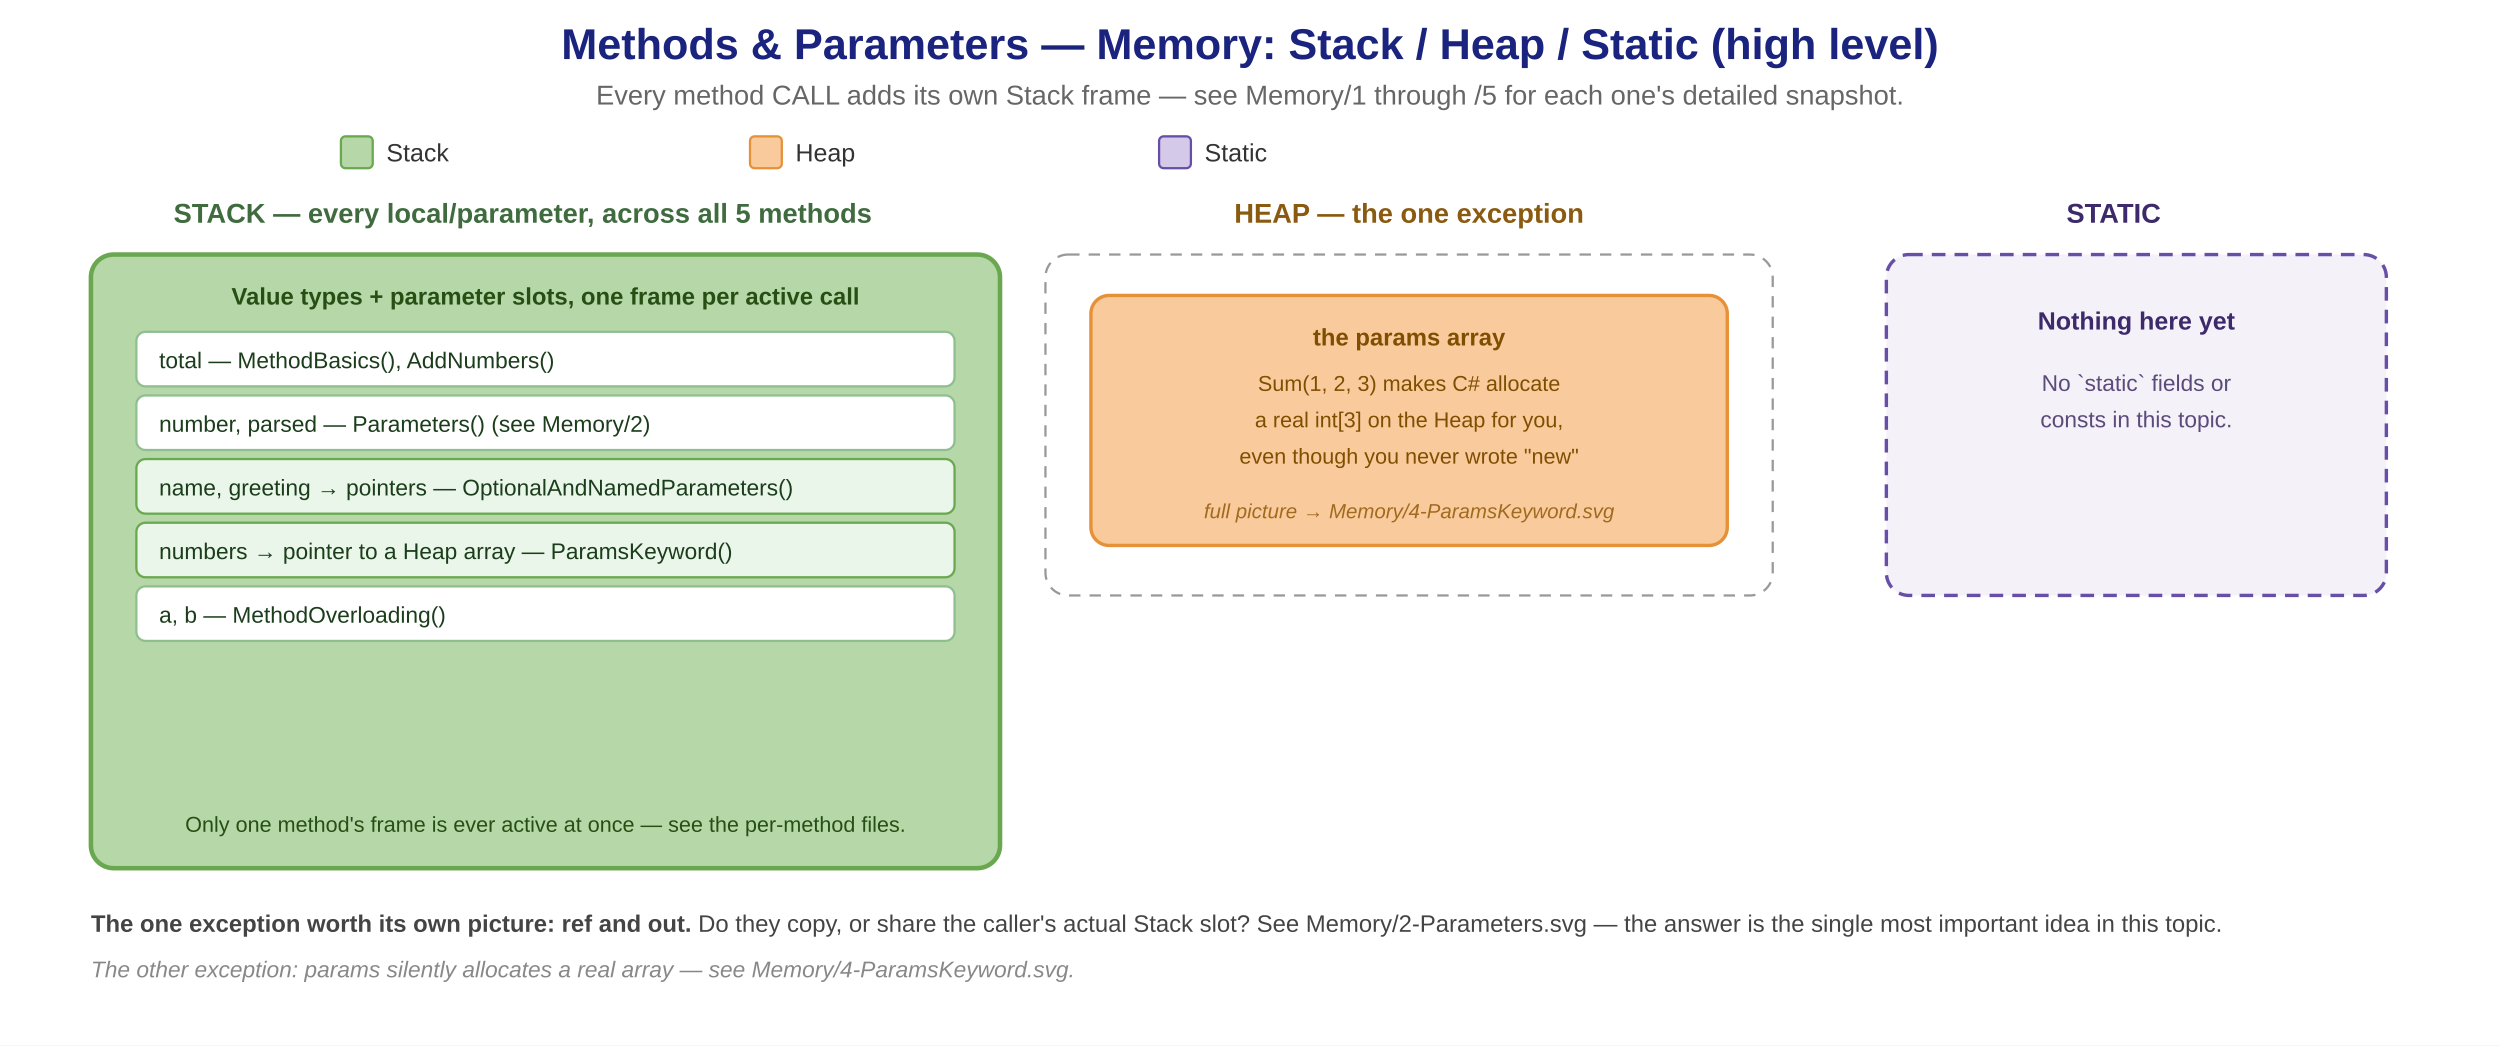
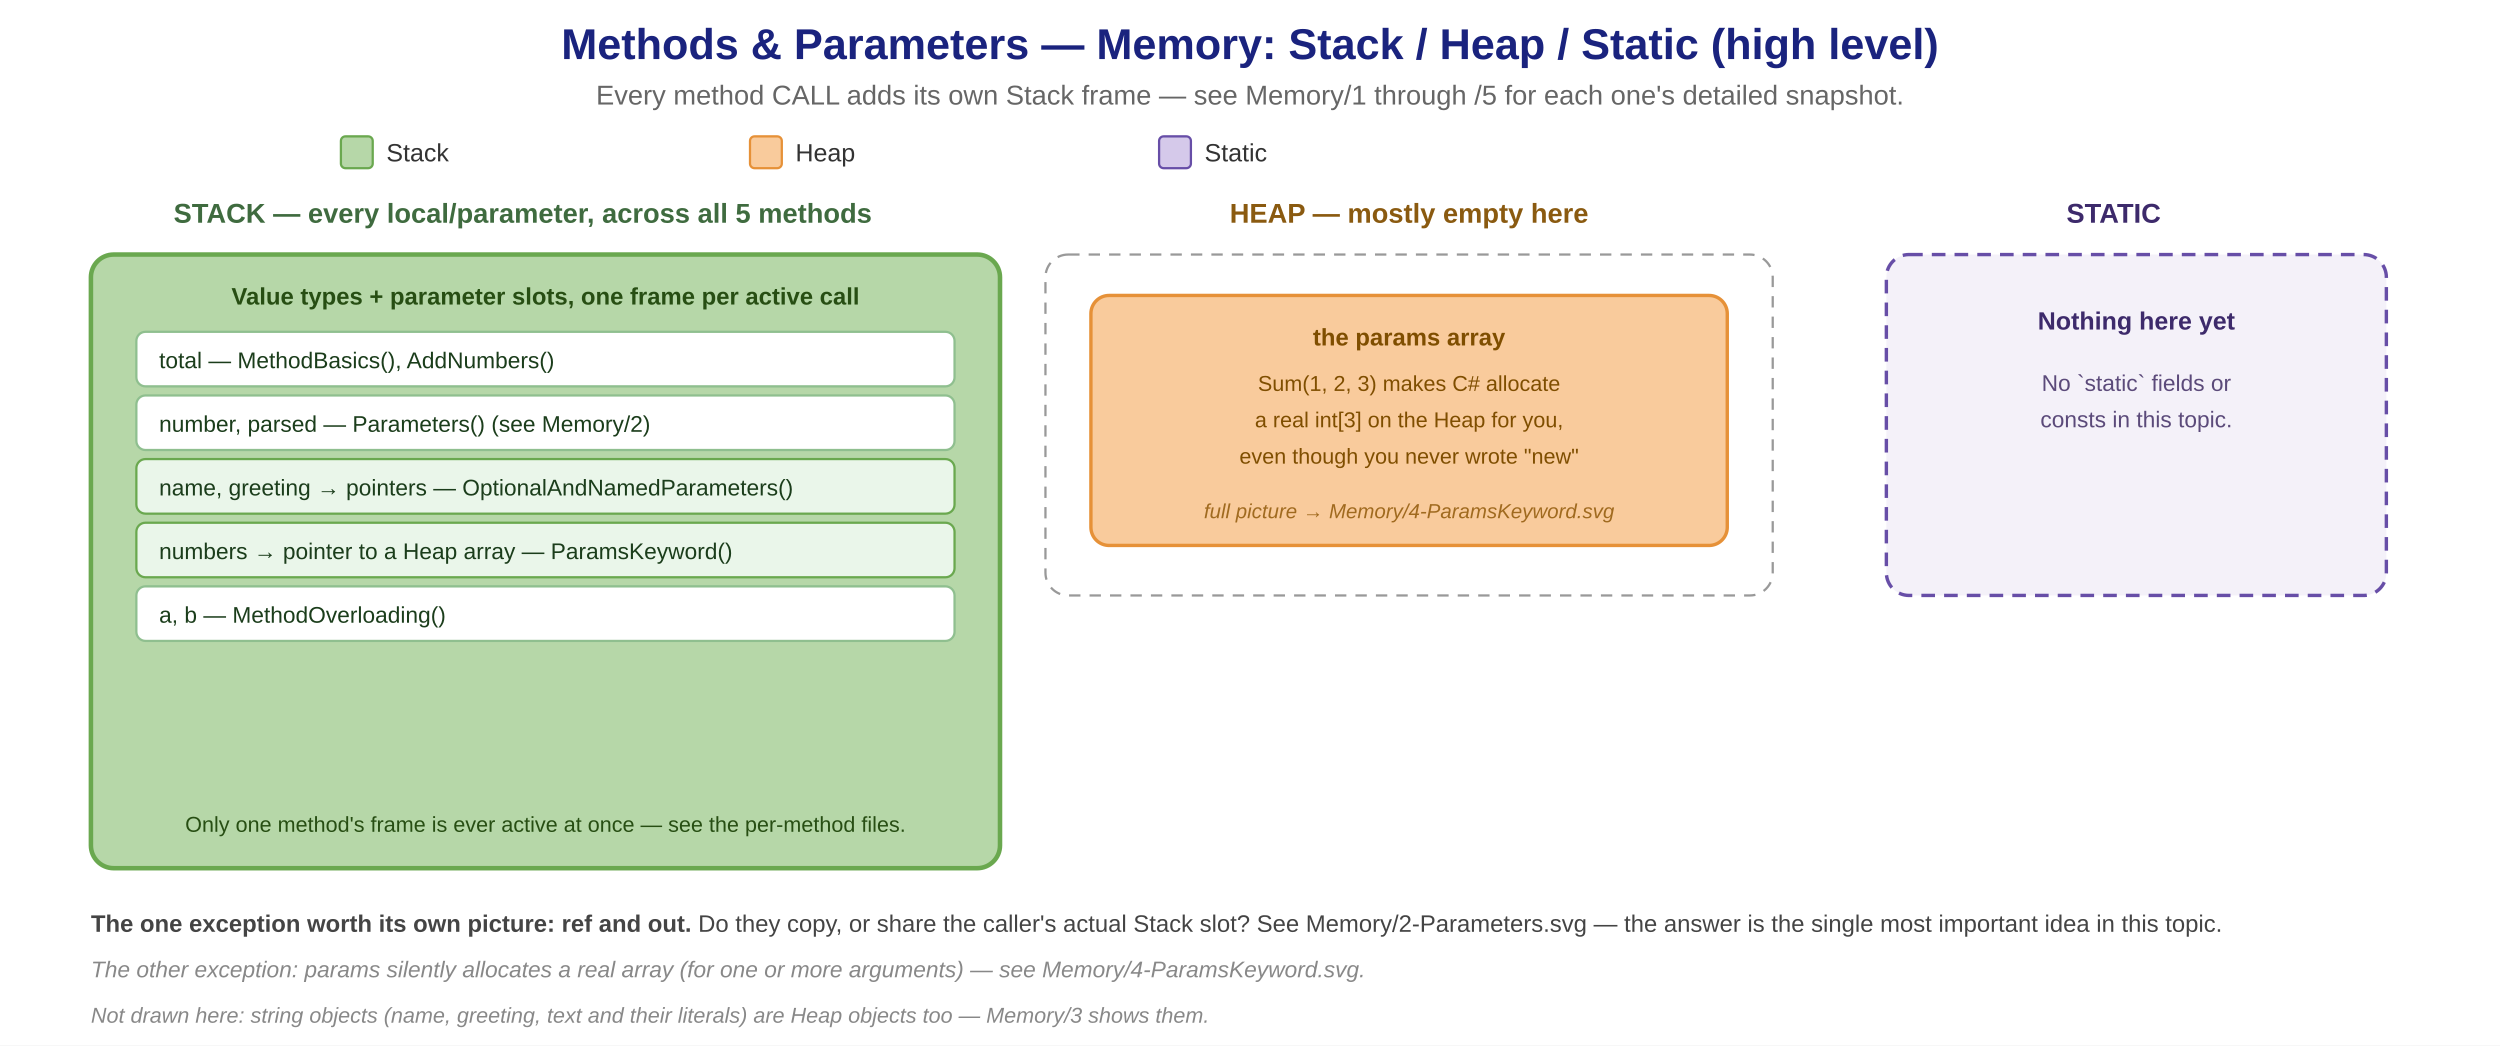
<svg xmlns="http://www.w3.org/2000/svg" viewBox="0 0 1100 460" font-family="Arial, Helvetica, sans-serif">
  <defs>
    <marker id="a" markerWidth="9" markerHeight="9" refX="7" refY="3" orient="auto">
      <path d="M0,0 L7,3 L0,6 Z" fill="#555" />
    </marker>
  </defs>
  <rect x="0" y="0" width="1100" height="460" fill="#ffffff" />
  <text x="550" y="26" text-anchor="middle" font-size="19" font-weight="bold" fill="#1a237e">Methods &amp; Parameters — Memory: Stack / Heap / Static (high level)</text>
  <text x="550" y="46" text-anchor="middle" font-size="12" fill="#666">Every method CALL adds its own Stack frame — see Memory/1 through /5 for each one's detailed snapshot.</text>
  <g font-size="11" fill="#333">
    <rect x="150" y="60" width="14" height="14" rx="2" fill="#b6d7a8" stroke="#6aa84f" />
    <text x="170" y="71">Stack</text>
    <rect x="330" y="60" width="14" height="14" rx="2" fill="#f9cb9c" stroke="#e69138" />
    <text x="350" y="71">Heap</text>
    <rect x="510" y="60" width="14" height="14" rx="2" fill="#d5c9ea" stroke="#674ea7" />
    <text x="530" y="71">Static</text>
  </g>
  <text x="230" y="98" text-anchor="middle" font-size="12" font-weight="bold" fill="#3f6b3f">STACK — every local/parameter, across all 5 methods</text>
-   <text x="620" y="98" text-anchor="middle" font-size="12" font-weight="bold" fill="#8a5a10">HEAP — the one exception</text>
+   <text x="620" y="98" text-anchor="middle" font-size="12" font-weight="bold" fill="#8a5a10">HEAP — mostly empty here</text>
  <text x="930" y="98" text-anchor="middle" font-size="12" font-weight="bold" fill="#3d2a6b">STATIC</text>
  <rect x="40" y="112" width="400" height="270" rx="10" fill="#b6d7a8" stroke="#6aa84f" stroke-width="2" />
  <text x="240" y="134" text-anchor="middle" font-size="10.5" font-weight="bold" fill="#274e13">Value types + parameter slots, one frame per active call</text>
  <g font-size="10" fill="#1b3d1b">
    <rect x="60" y="146" width="360" height="24" rx="4" fill="#ffffff" stroke="#8fbf8f" />
    <text x="70" y="162">total — MethodBasics(), AddNumbers()</text>
    <rect x="60" y="174" width="360" height="24" rx="4" fill="#ffffff" stroke="#8fbf8f" />
    <text x="70" y="190">number, parsed — Parameters() (see Memory/2)</text>
    <rect x="60" y="202" width="360" height="24" rx="4" fill="#eaf6ea" stroke="#6aa84f" />
    <text x="70" y="218">name, greeting → pointers — OptionalAndNamedParameters()</text>
    <rect x="60" y="230" width="360" height="24" rx="4" fill="#eaf6ea" stroke="#6aa84f" />
    <text x="70" y="246">numbers → pointer to a Heap array — ParamsKeyword()</text>
    <rect x="60" y="258" width="360" height="24" rx="4" fill="#ffffff" stroke="#8fbf8f" />
    <text x="70" y="274">a, b — MethodOverloading()</text>
  </g>
  <text x="240" y="366" text-anchor="middle" font-size="9.5" fill="#274e13">Only one method's frame is ever active at once — see the per-method files.</text>
  <rect x="460" y="112" width="320" height="150" rx="10" fill="none" stroke="#999" stroke-width="1" stroke-dasharray="5 4" />
  <rect x="480" y="130" width="280" height="110" rx="8" fill="#f9cb9c" stroke="#e69138" stroke-width="1.5" />
  <text x="620" y="152" text-anchor="middle" font-size="10.5" font-weight="bold" fill="#7f4e00">the params array</text>
  <text x="620" y="172" text-anchor="middle" font-size="9.5" fill="#7f4e00">Sum(1, 2, 3) makes C# allocate</text>
  <text x="620" y="188" text-anchor="middle" font-size="9.5" fill="#7f4e00">a real int[3] on the Heap for you,</text>
  <text x="620" y="204" text-anchor="middle" font-size="9.5" fill="#7f4e00">even though you never wrote "new"</text>
  <text x="620" y="228" text-anchor="middle" font-size="9" font-style="italic" fill="#a06a1f">full picture → Memory/4-ParamsKeyword.svg</text>
  <rect x="830" y="112" width="220" height="150" rx="10" fill="#d5c9ea" fill-opacity="0.25" stroke="#674ea7" stroke-width="1.5" stroke-dasharray="6 4" />
  <text x="940" y="145" text-anchor="middle" font-size="11" font-weight="bold" fill="#3d2a6b">Nothing here yet</text>
  <text x="940" y="172" text-anchor="middle" font-size="10" fill="#5b4a7a">No `static` fields or</text>
  <text x="940" y="188" text-anchor="middle" font-size="10" fill="#5b4a7a">consts in this topic.</text>
  <text x="40" y="410" font-size="10.5" fill="#444">
    <tspan font-weight="bold">The one exception worth its own picture: ref and out.</tspan> Do they copy, or share the caller's actual Stack slot? See Memory/2-Parameters.svg — the answer is the single most important idea in this topic.</text>
-   <text x="40" y="430" font-size="10" font-style="italic" fill="#888">The other exception: params silently allocates a real array — see Memory/4-ParamsKeyword.svg.</text>
+   <text x="40" y="430" font-size="10" font-style="italic" fill="#888">The other exception: params silently allocates a real array (for one or more arguments) — see Memory/4-ParamsKeyword.svg.</text>
+   <text x="40" y="450" font-size="9.5" font-style="italic" fill="#888">Not drawn here: string objects (name, greeting, text and their literals) are Heap objects too — Memory/3 shows them.</text>
</svg>
